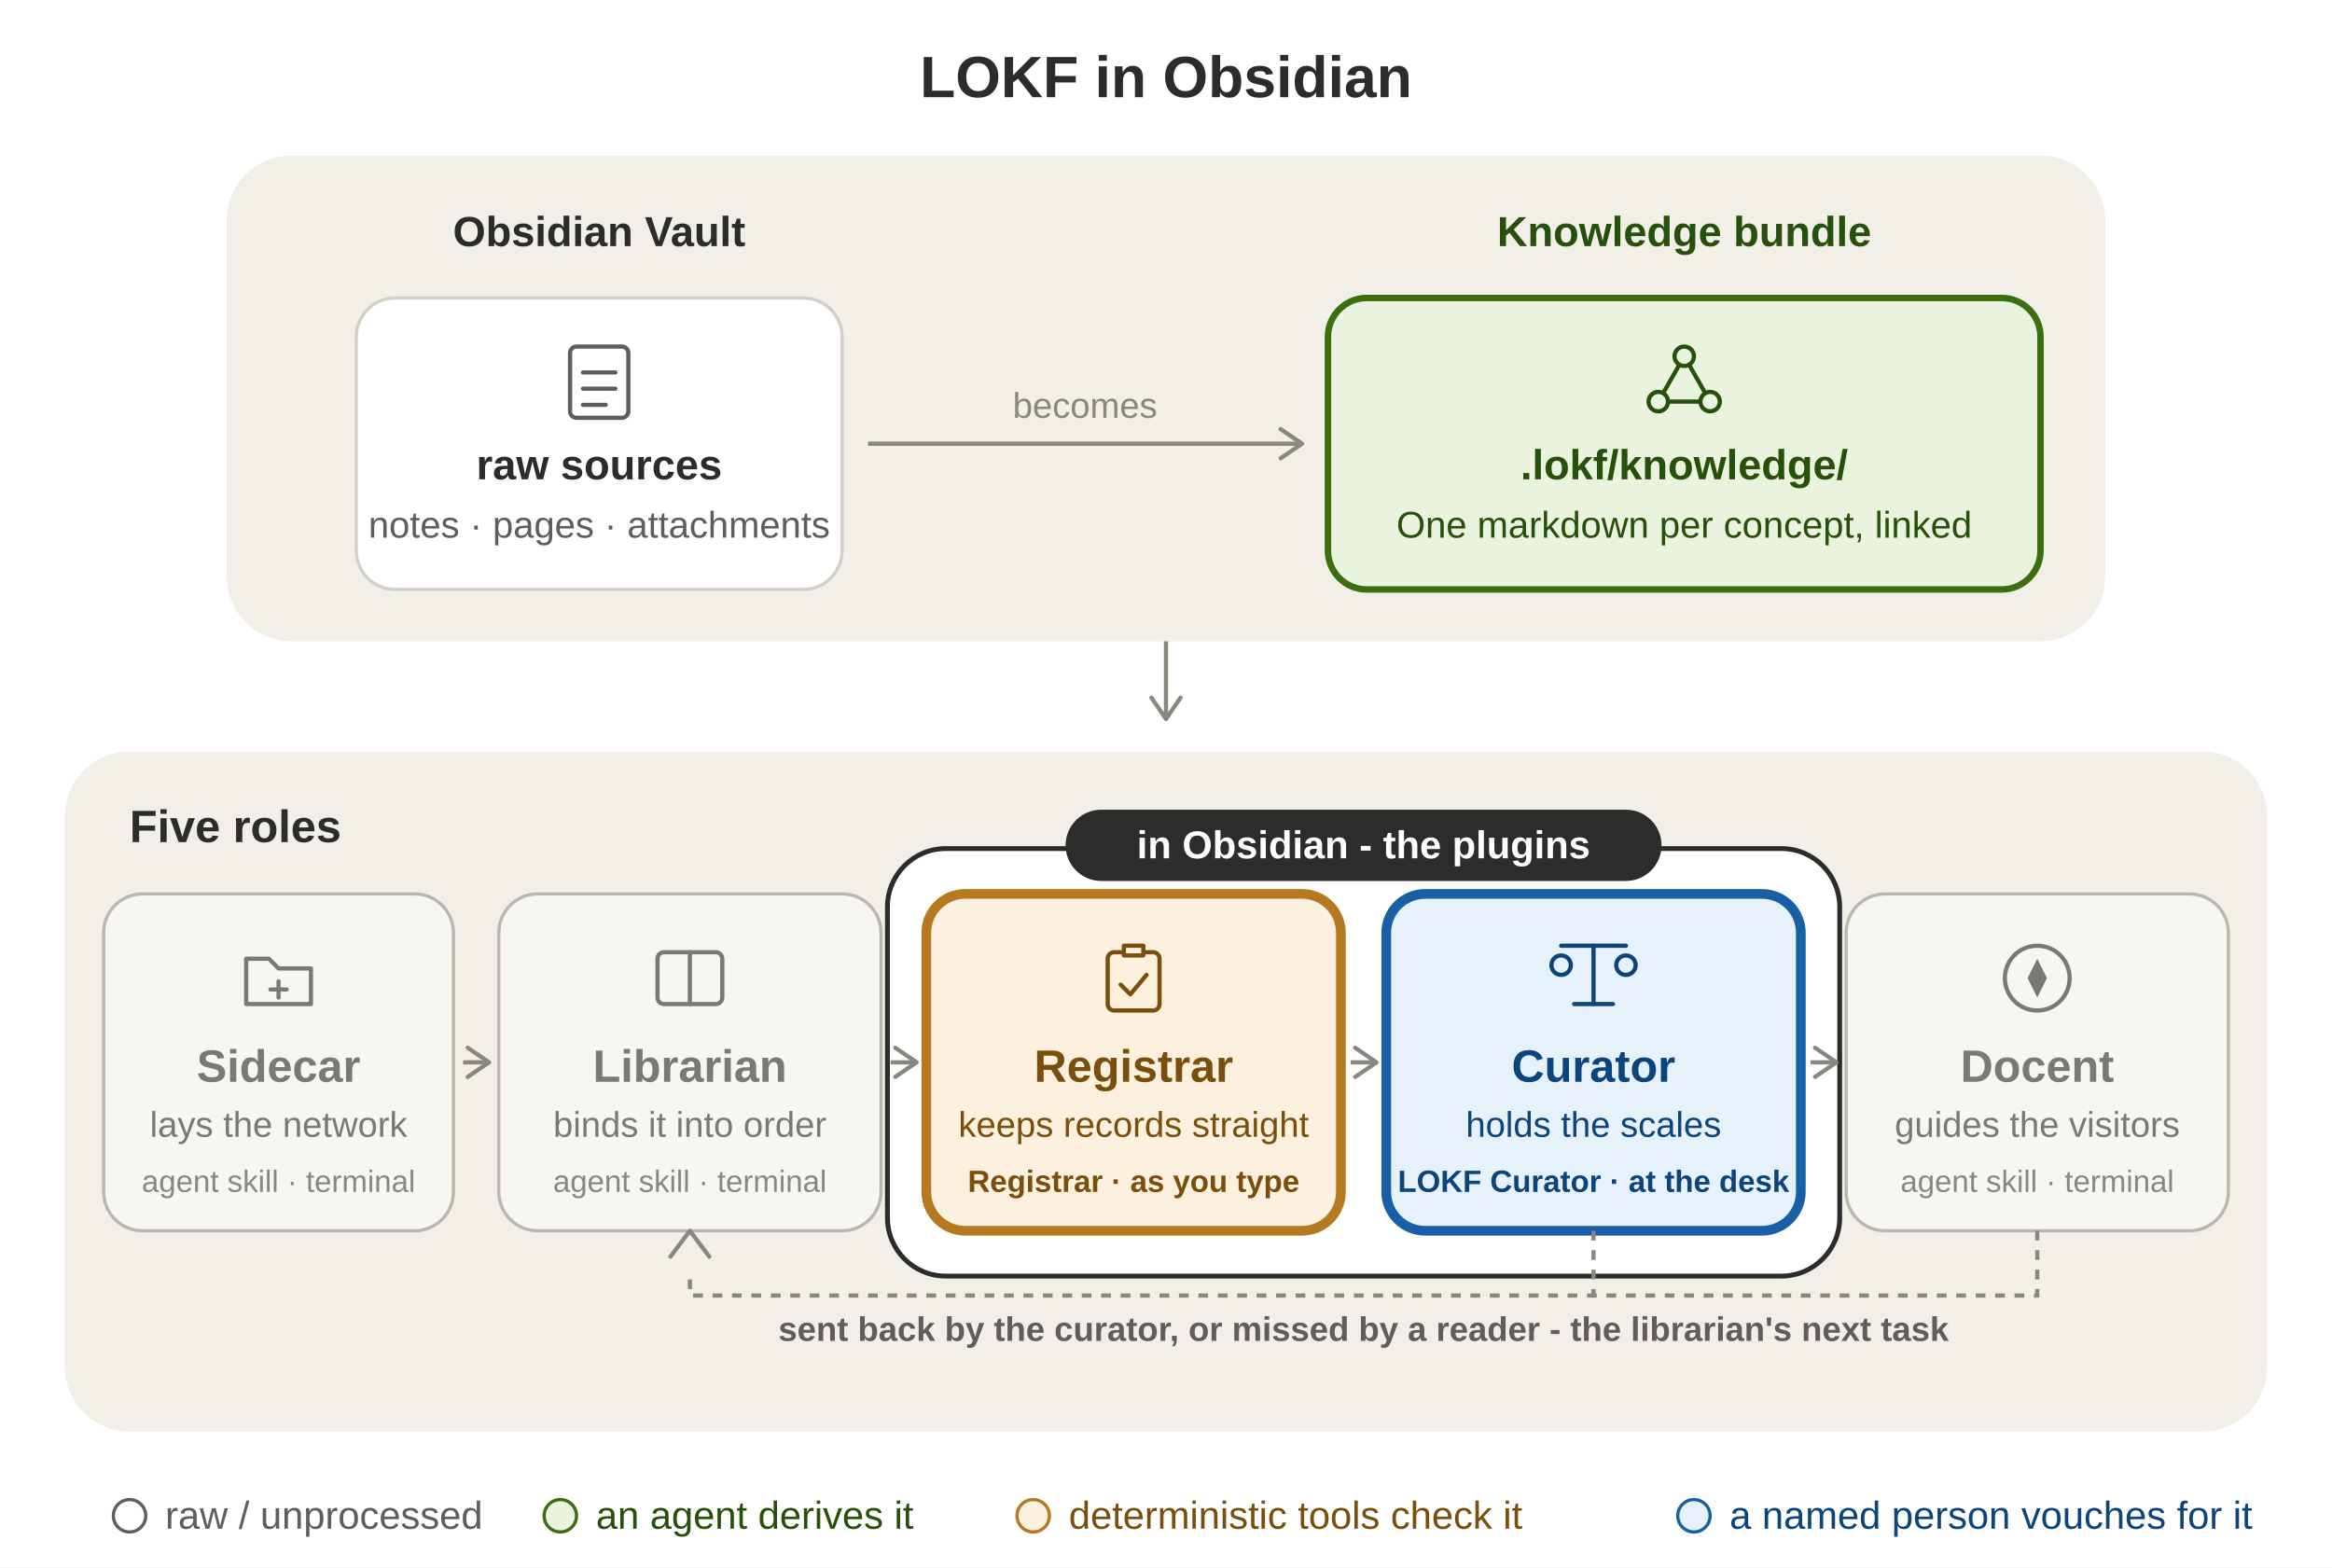
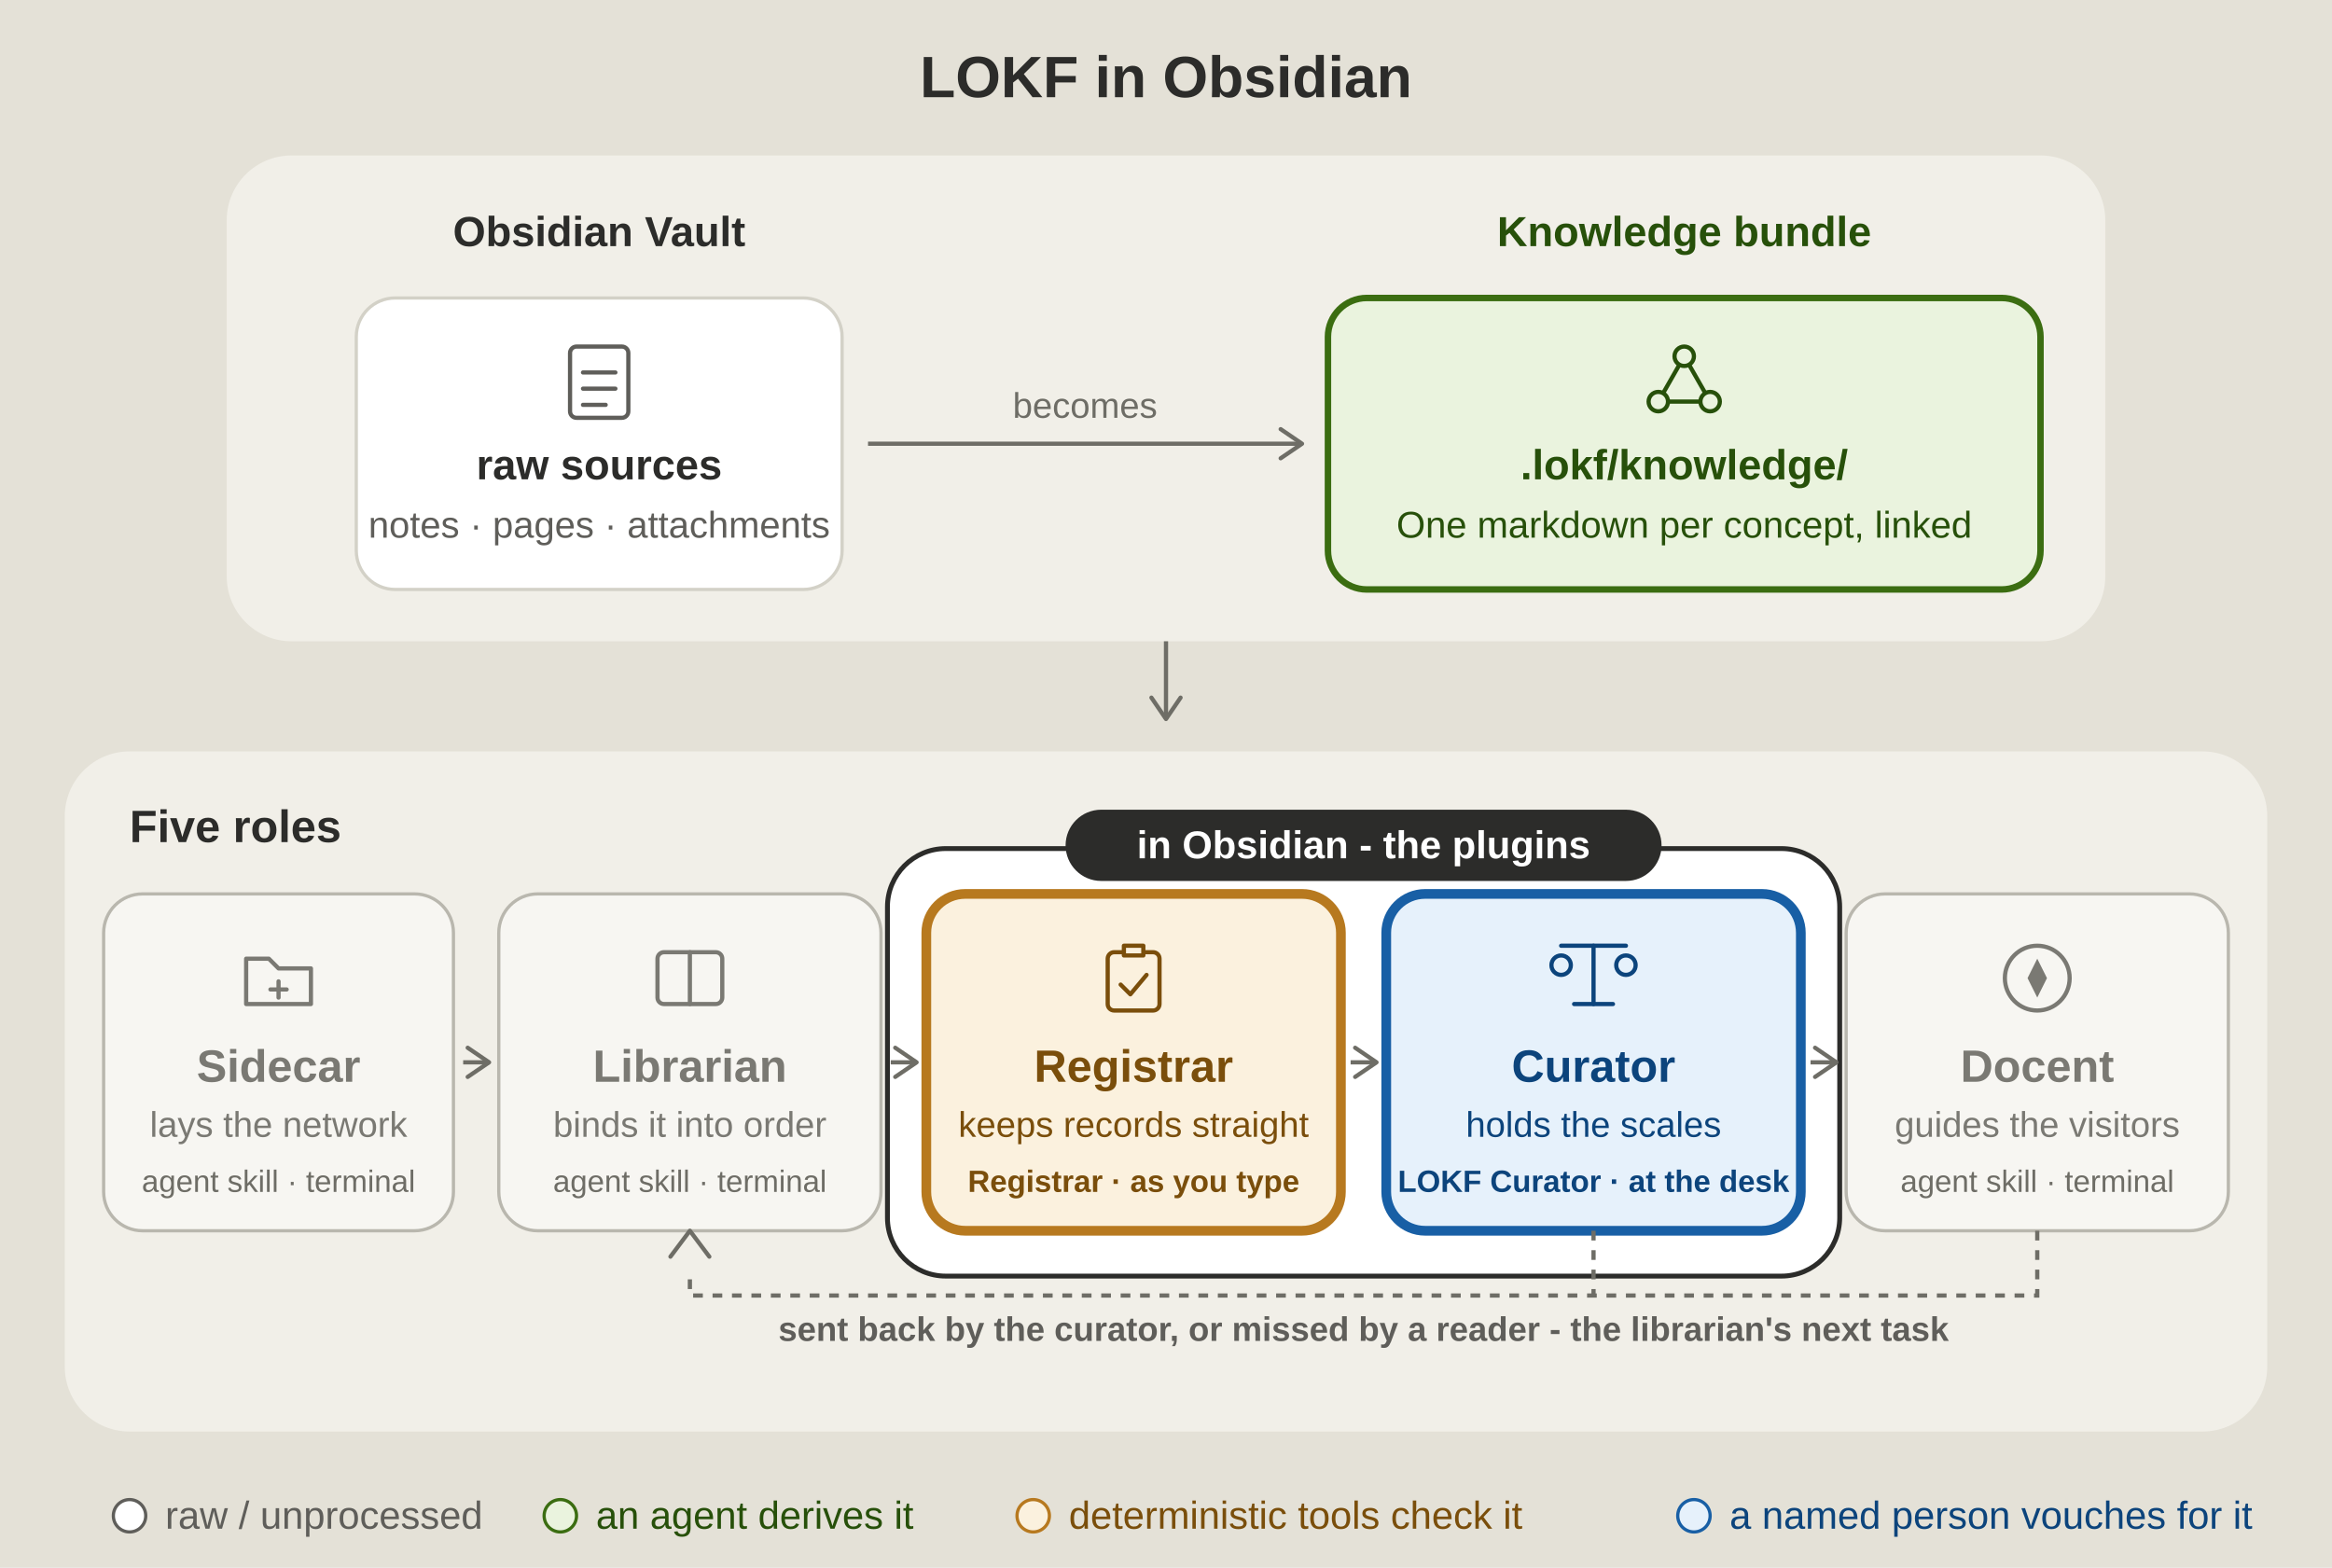
<svg xmlns="http://www.w3.org/2000/svg" width="720" height="484" viewBox="0 0 720 484" role="img" aria-labelledby="t d">
-   <rect width="720" height="484" fill="#ffffff" />
+   <rect width="720" height="484" fill="#E4E1D7" />
  <text x="360.0" y="30" text-anchor="middle" font-family="Arial, sans-serif" font-size="18" font-weight="700" fill="#2C2C2A">LOKF in Obsidian</text>
  <rect x="70" y="48" width="580" height="150" rx="20" fill="#F1EFE8" />
  <text x="185" y="76" text-anchor="middle" font-family="Arial, sans-serif" font-size="13" font-weight="700" fill="#2C2C2A">Obsidian Vault</text>
  <text x="520" y="76" text-anchor="middle" font-family="Arial, sans-serif" font-size="13" font-weight="700" fill="#27500A">Knowledge bundle</text>
  <rect x="110" y="92" width="150" height="90" rx="12" fill="#ffffff" stroke="#D3D1C7" stroke-width="1" />
  <g transform="translate(185,118)" stroke="#5F5E5A" stroke-width="1.3" fill="none" stroke-linecap="round" stroke-linejoin="round">
    <rect x="-9" y="-11" width="18" height="22" rx="2" />
    <line x1="-5" y1="-3" x2="5" y2="-3" />
    <line x1="-5" y1="2" x2="5" y2="2" />
    <line x1="-5" y1="7" x2="2" y2="7" />
  </g>
  <text x="185" y="148" text-anchor="middle" font-family="Arial, sans-serif" font-size="13" font-weight="700" fill="#2C2C2A">raw sources</text>
  <text x="185" y="166" text-anchor="middle" font-family="Arial, sans-serif" font-size="11.5" fill="#5F5E5A">notes · pages · attachments</text>
-   <line x1="268" y1="137" x2="402" y2="137" stroke="#888780" stroke-width="1.3" />
-   <path d="M395.4 141.5 L402 137 L395.4 132.5" fill="none" stroke="#888780" stroke-width="1.3" stroke-linecap="round" stroke-linejoin="round" />
-   <text x="335.0" y="129.0" text-anchor="middle" font-family="Arial, sans-serif" font-size="11" fill="#888780">becomes</text>
+   <line x1="268" y1="137" x2="402" y2="137" stroke="#6E6D66" stroke-width="1.3" />
+   <path d="M395.4 141.5 L402 137 L395.4 132.5" fill="none" stroke="#6E6D66" stroke-width="1.3" stroke-linecap="round" stroke-linejoin="round" />
+   <text x="335.0" y="129.0" text-anchor="middle" font-family="Arial, sans-serif" font-size="11" fill="#6E6D66">becomes</text>
  <rect x="410" y="92" width="220" height="90" rx="12" fill="#EAF3DE" stroke="#3B6D11" stroke-width="2" />
  <g transform="translate(520,118)" stroke="#27500A" stroke-width="1.3" fill="none" stroke-linecap="round" stroke-linejoin="round">
    <line x1="-8" y1="6" x2="0" y2="-8" />
    <line x1="8" y1="6" x2="0" y2="-8" />
    <line x1="-8" y1="6" x2="8" y2="6" />
    <circle cx="0" cy="-8" r="3" fill="#EAF3DE" />
    <circle cx="-8" cy="6" r="3" fill="#EAF3DE" />
    <circle cx="8" cy="6" r="3" fill="#EAF3DE" />
  </g>
  <text x="520" y="148" text-anchor="middle" font-family="Arial, sans-serif" font-size="13" font-weight="700" fill="#27500A">.lokf/knowledge/</text>
  <text x="520" y="166" text-anchor="middle" font-family="Arial, sans-serif" font-size="11.5" fill="#27500A">One markdown per concept, linked</text>
-   <line x1="360" y1="198" x2="360" y2="222" stroke="#888780" stroke-width="1.3" />
-   <path d="M355.5 215.4 L360 222 L364.5 215.4" fill="none" stroke="#888780" stroke-width="1.3" stroke-linecap="round" stroke-linejoin="round" />
+   <line x1="360" y1="198" x2="360" y2="222" stroke="#6E6D66" stroke-width="1.3" />
+   <path d="M355.5 215.4 L360 222 L364.5 215.4" fill="none" stroke="#6E6D66" stroke-width="1.3" stroke-linecap="round" stroke-linejoin="round" />
  <rect x="20" y="232" width="680" height="210" rx="20" fill="#F1EFE8" />
  <text x="40" y="260" font-family="Arial, sans-serif" font-size="14" font-weight="700" fill="#2C2C2A">Five roles</text>
  <rect x="274" y="262" width="294" height="132" rx="18" fill="#ffffff" stroke="#2C2C2A" stroke-width="1.5" />
  <rect x="329" y="250" width="184" height="22" rx="11" fill="#2C2C2A" />
  <text x="421" y="265" text-anchor="middle" font-family="Arial, sans-serif" font-size="12" font-weight="700" fill="#ffffff">in Obsidian - the plugins</text>
  <rect x="32" y="276" width="108" height="104" rx="12" fill="#F7F6F2" stroke="#B9B7AE" stroke-width="1" />
  <g transform="translate(86,302)" stroke="#7A7973" stroke-width="1.3" fill="none" stroke-linecap="round" stroke-linejoin="round">
    <path d="M-10 -6 h7 l3 3 h10 v11 h-20 z" />
    <line x1="0" y1="1" x2="0" y2="6" />
    <line x1="-2.5" y1="3.5" x2="2.5" y2="3.5" />
  </g>
  <text x="86" y="334" text-anchor="middle" font-family="Arial, sans-serif" font-size="14" font-weight="700" fill="#7A7973">Sidecar</text>
  <text x="86" y="351" text-anchor="middle" font-family="Arial, sans-serif" font-size="11" fill="#7A7973">lays the network</text>
-   <text x="86" y="368" text-anchor="middle" font-family="Arial, sans-serif" font-size="9.5" fill="#888780">agent skill · terminal</text>
-   <line x1="143" y1="328" x2="151" y2="328" stroke="#888780" stroke-width="1.3" />
-   <path d="M144.4 332.5 L151 328 L144.4 323.5" fill="none" stroke="#888780" stroke-width="1.3" stroke-linecap="round" stroke-linejoin="round" />
+   <text x="86" y="368" text-anchor="middle" font-family="Arial, sans-serif" font-size="9.5" fill="#6E6D66">agent skill · terminal</text>
+   <line x1="143" y1="328" x2="151" y2="328" stroke="#6E6D66" stroke-width="1.3" />
+   <path d="M144.4 332.5 L151 328 L144.4 323.5" fill="none" stroke="#6E6D66" stroke-width="1.3" stroke-linecap="round" stroke-linejoin="round" />
  <rect x="154" y="276" width="118" height="104" rx="12" fill="#F7F6F2" stroke="#B9B7AE" stroke-width="1" />
  <g transform="translate(213,302)" stroke="#7A7973" stroke-width="1.3" fill="none" stroke-linecap="round" stroke-linejoin="round">
    <rect x="-10" y="-8" width="20" height="16" rx="2" />
    <line x1="0" y1="-8" x2="0" y2="8" />
  </g>
  <text x="213" y="334" text-anchor="middle" font-family="Arial, sans-serif" font-size="14" font-weight="700" fill="#7A7973">Librarian</text>
  <text x="213" y="351" text-anchor="middle" font-family="Arial, sans-serif" font-size="11" fill="#7A7973">binds it into order</text>
-   <text x="213" y="368" text-anchor="middle" font-family="Arial, sans-serif" font-size="9.5" fill="#888780">agent skill · terminal</text>
-   <line x1="275" y1="328" x2="283" y2="328" stroke="#888780" stroke-width="1.3" />
-   <path d="M276.4 332.5 L283 328 L276.4 323.5" fill="none" stroke="#888780" stroke-width="1.3" stroke-linecap="round" stroke-linejoin="round" />
+   <text x="213" y="368" text-anchor="middle" font-family="Arial, sans-serif" font-size="9.5" fill="#6E6D66">agent skill · terminal</text>
+   <line x1="275" y1="328" x2="283" y2="328" stroke="#6E6D66" stroke-width="1.3" />
+   <path d="M276.4 332.5 L283 328 L276.4 323.5" fill="none" stroke="#6E6D66" stroke-width="1.3" stroke-linecap="round" stroke-linejoin="round" />
  <rect x="286" y="276" width="128" height="104" rx="12" fill="#FBF1DE" stroke="#B7791F" stroke-width="3" />
  <g transform="translate(350,302)" stroke="#7A4E0B" stroke-width="1.3" fill="none" stroke-linecap="round" stroke-linejoin="round">
    <rect x="-8" y="-8" width="16" height="18" rx="2" />
    <path d="M-3 -10 h6 v3 h-6 z" fill="#FBF1DE" />
    <path d="M-4 2 l3 3 l5 -6" />
  </g>
  <text x="350" y="334" text-anchor="middle" font-family="Arial, sans-serif" font-size="14" font-weight="700" fill="#7A4E0B">Registrar</text>
  <text x="350" y="351" text-anchor="middle" font-family="Arial, sans-serif" font-size="11" fill="#7A4E0B">keeps records straight</text>
  <text x="350" y="368" text-anchor="middle" font-family="Arial, sans-serif" font-size="9.5" font-weight="700" fill="#7A4E0B">Registrar · as you type</text>
-   <line x1="417" y1="328" x2="425" y2="328" stroke="#888780" stroke-width="1.3" />
-   <path d="M418.4 332.5 L425 328 L418.4 323.5" fill="none" stroke="#888780" stroke-width="1.3" stroke-linecap="round" stroke-linejoin="round" />
+   <line x1="417" y1="328" x2="425" y2="328" stroke="#6E6D66" stroke-width="1.3" />
+   <path d="M418.4 332.5 L425 328 L418.4 323.5" fill="none" stroke="#6E6D66" stroke-width="1.3" stroke-linecap="round" stroke-linejoin="round" />
  <rect x="428" y="276" width="128" height="104" rx="12" fill="#E6F1FB" stroke="#185FA5" stroke-width="3" />
  <g transform="translate(492,302)" stroke="#0C447C" stroke-width="1.3" fill="none" stroke-linecap="round" stroke-linejoin="round">
    <line x1="0" y1="-10" x2="0" y2="8" />
    <line x1="-10" y1="-10" x2="10" y2="-10" />
    <circle cx="-10" cy="-4" r="3" fill="#E6F1FB" />
    <circle cx="10" cy="-4" r="3" fill="#E6F1FB" />
    <line x1="-6" y1="8" x2="6" y2="8" />
  </g>
  <text x="492" y="334" text-anchor="middle" font-family="Arial, sans-serif" font-size="14" font-weight="700" fill="#0C447C">Curator</text>
  <text x="492" y="351" text-anchor="middle" font-family="Arial, sans-serif" font-size="11" fill="#0C447C">holds the scales</text>
  <text x="492" y="368" text-anchor="middle" font-family="Arial, sans-serif" font-size="9.5" font-weight="700" fill="#0C447C">LOKF Curator · at the desk</text>
-   <line x1="559" y1="328" x2="567" y2="328" stroke="#888780" stroke-width="1.3" />
-   <path d="M560.4 332.5 L567 328 L560.4 323.5" fill="none" stroke="#888780" stroke-width="1.3" stroke-linecap="round" stroke-linejoin="round" />
+   <line x1="559" y1="328" x2="567" y2="328" stroke="#6E6D66" stroke-width="1.3" />
+   <path d="M560.4 332.5 L567 328 L560.4 323.5" fill="none" stroke="#6E6D66" stroke-width="1.3" stroke-linecap="round" stroke-linejoin="round" />
  <rect x="570" y="276" width="118" height="104" rx="12" fill="#F7F6F2" stroke="#B9B7AE" stroke-width="1" />
  <g transform="translate(629,302)" stroke="#7A7973" stroke-width="1.3" fill="none" stroke-linecap="round" stroke-linejoin="round">
    <circle cx="0" cy="0" r="10" />
    <polygon points="0,-6 3,0 0,6 -3,0" fill="#7A7973" stroke="none" />
  </g>
  <text x="629" y="334" text-anchor="middle" font-family="Arial, sans-serif" font-size="14" font-weight="700" fill="#7A7973">Docent</text>
  <text x="629" y="351" text-anchor="middle" font-family="Arial, sans-serif" font-size="11" fill="#7A7973">guides the visitors</text>
-   <text x="629" y="368" text-anchor="middle" font-family="Arial, sans-serif" font-size="9.5" fill="#888780">agent skill · terminal</text>
-   <path d="M629 380 v20 H213 v-6" fill="none" stroke="#888780" stroke-width="1.3" stroke-dasharray="3 3" />
-   <path d="M492 380 v20" fill="none" stroke="#888780" stroke-width="1.3" stroke-dasharray="3 3" />
-   <path d="M207 388 L213 380 L219 388" fill="none" stroke="#888780" stroke-width="1.3" stroke-linecap="round" stroke-linejoin="round" />
+   <text x="629" y="368" text-anchor="middle" font-family="Arial, sans-serif" font-size="9.5" fill="#6E6D66">agent skill · terminal</text>
+   <path d="M629 380 v20 H213 v-6" fill="none" stroke="#6E6D66" stroke-width="1.3" stroke-dasharray="3 3" />
+   <path d="M492 380 v20" fill="none" stroke="#6E6D66" stroke-width="1.3" stroke-dasharray="3 3" />
+   <path d="M207 388 L213 380 L219 388" fill="none" stroke="#6E6D66" stroke-width="1.3" stroke-linecap="round" stroke-linejoin="round" />
  <text x="421" y="414" text-anchor="middle" font-family="Arial, sans-serif" font-size="10.5" font-weight="700" fill="#5F5E5A">sent back by the curator, or missed by a reader - the librarian's next task</text>
  <circle cx="40" cy="468" r="5" fill="#ffffff" stroke="#5F5E5A" stroke-width="1" />
  <text x="51" y="472" font-family="Arial, sans-serif" font-size="12" fill="#5F5E5A">raw / unprocessed</text>
  <circle cx="173" cy="468" r="5" fill="#EAF3DE" stroke="#3B6D11" stroke-width="1" />
  <text x="184" y="472" font-family="Arial, sans-serif" font-size="12" fill="#27500A">an agent derives it</text>
  <circle cx="319" cy="468" r="5" fill="#FBF1DE" stroke="#B7791F" stroke-width="1" />
  <text x="330" y="472" font-family="Arial, sans-serif" font-size="12" fill="#7A4E0B">deterministic tools check it</text>
  <circle cx="523" cy="468" r="5" fill="#E6F1FB" stroke="#185FA5" stroke-width="1" />
  <text x="534" y="472" font-family="Arial, sans-serif" font-size="12" fill="#0C447C">a named person vouches for it</text>
</svg>
